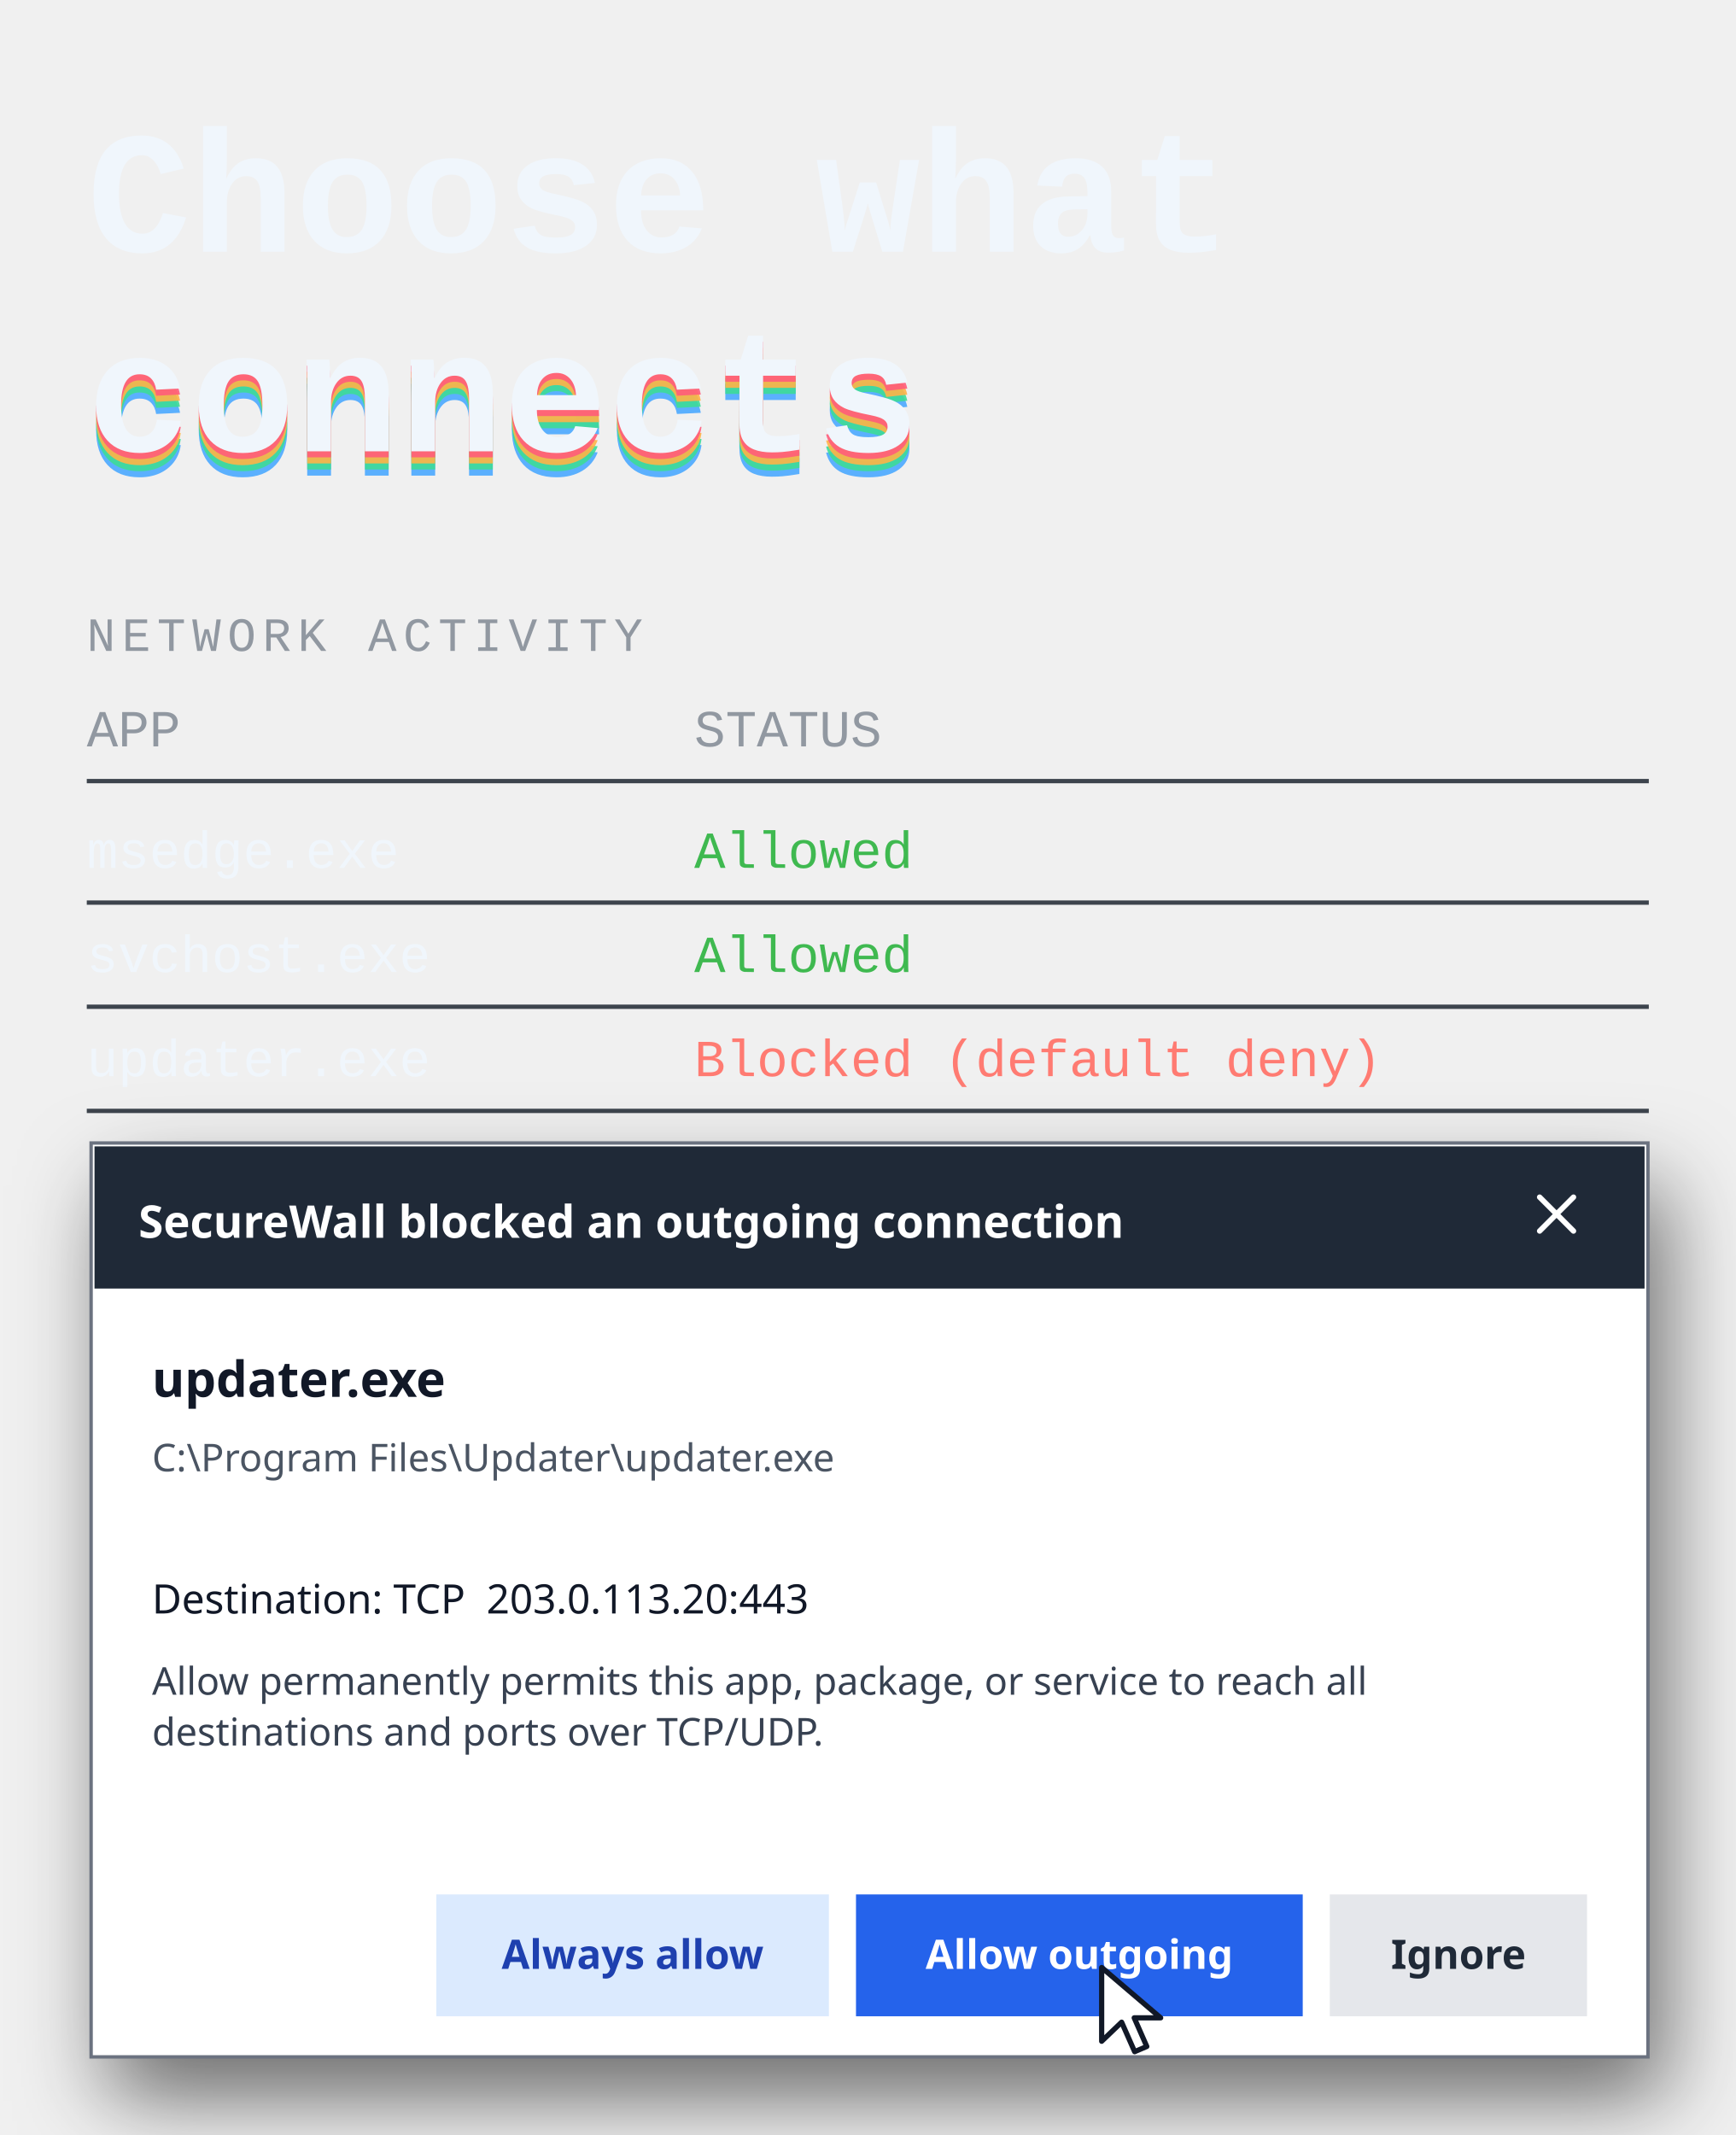
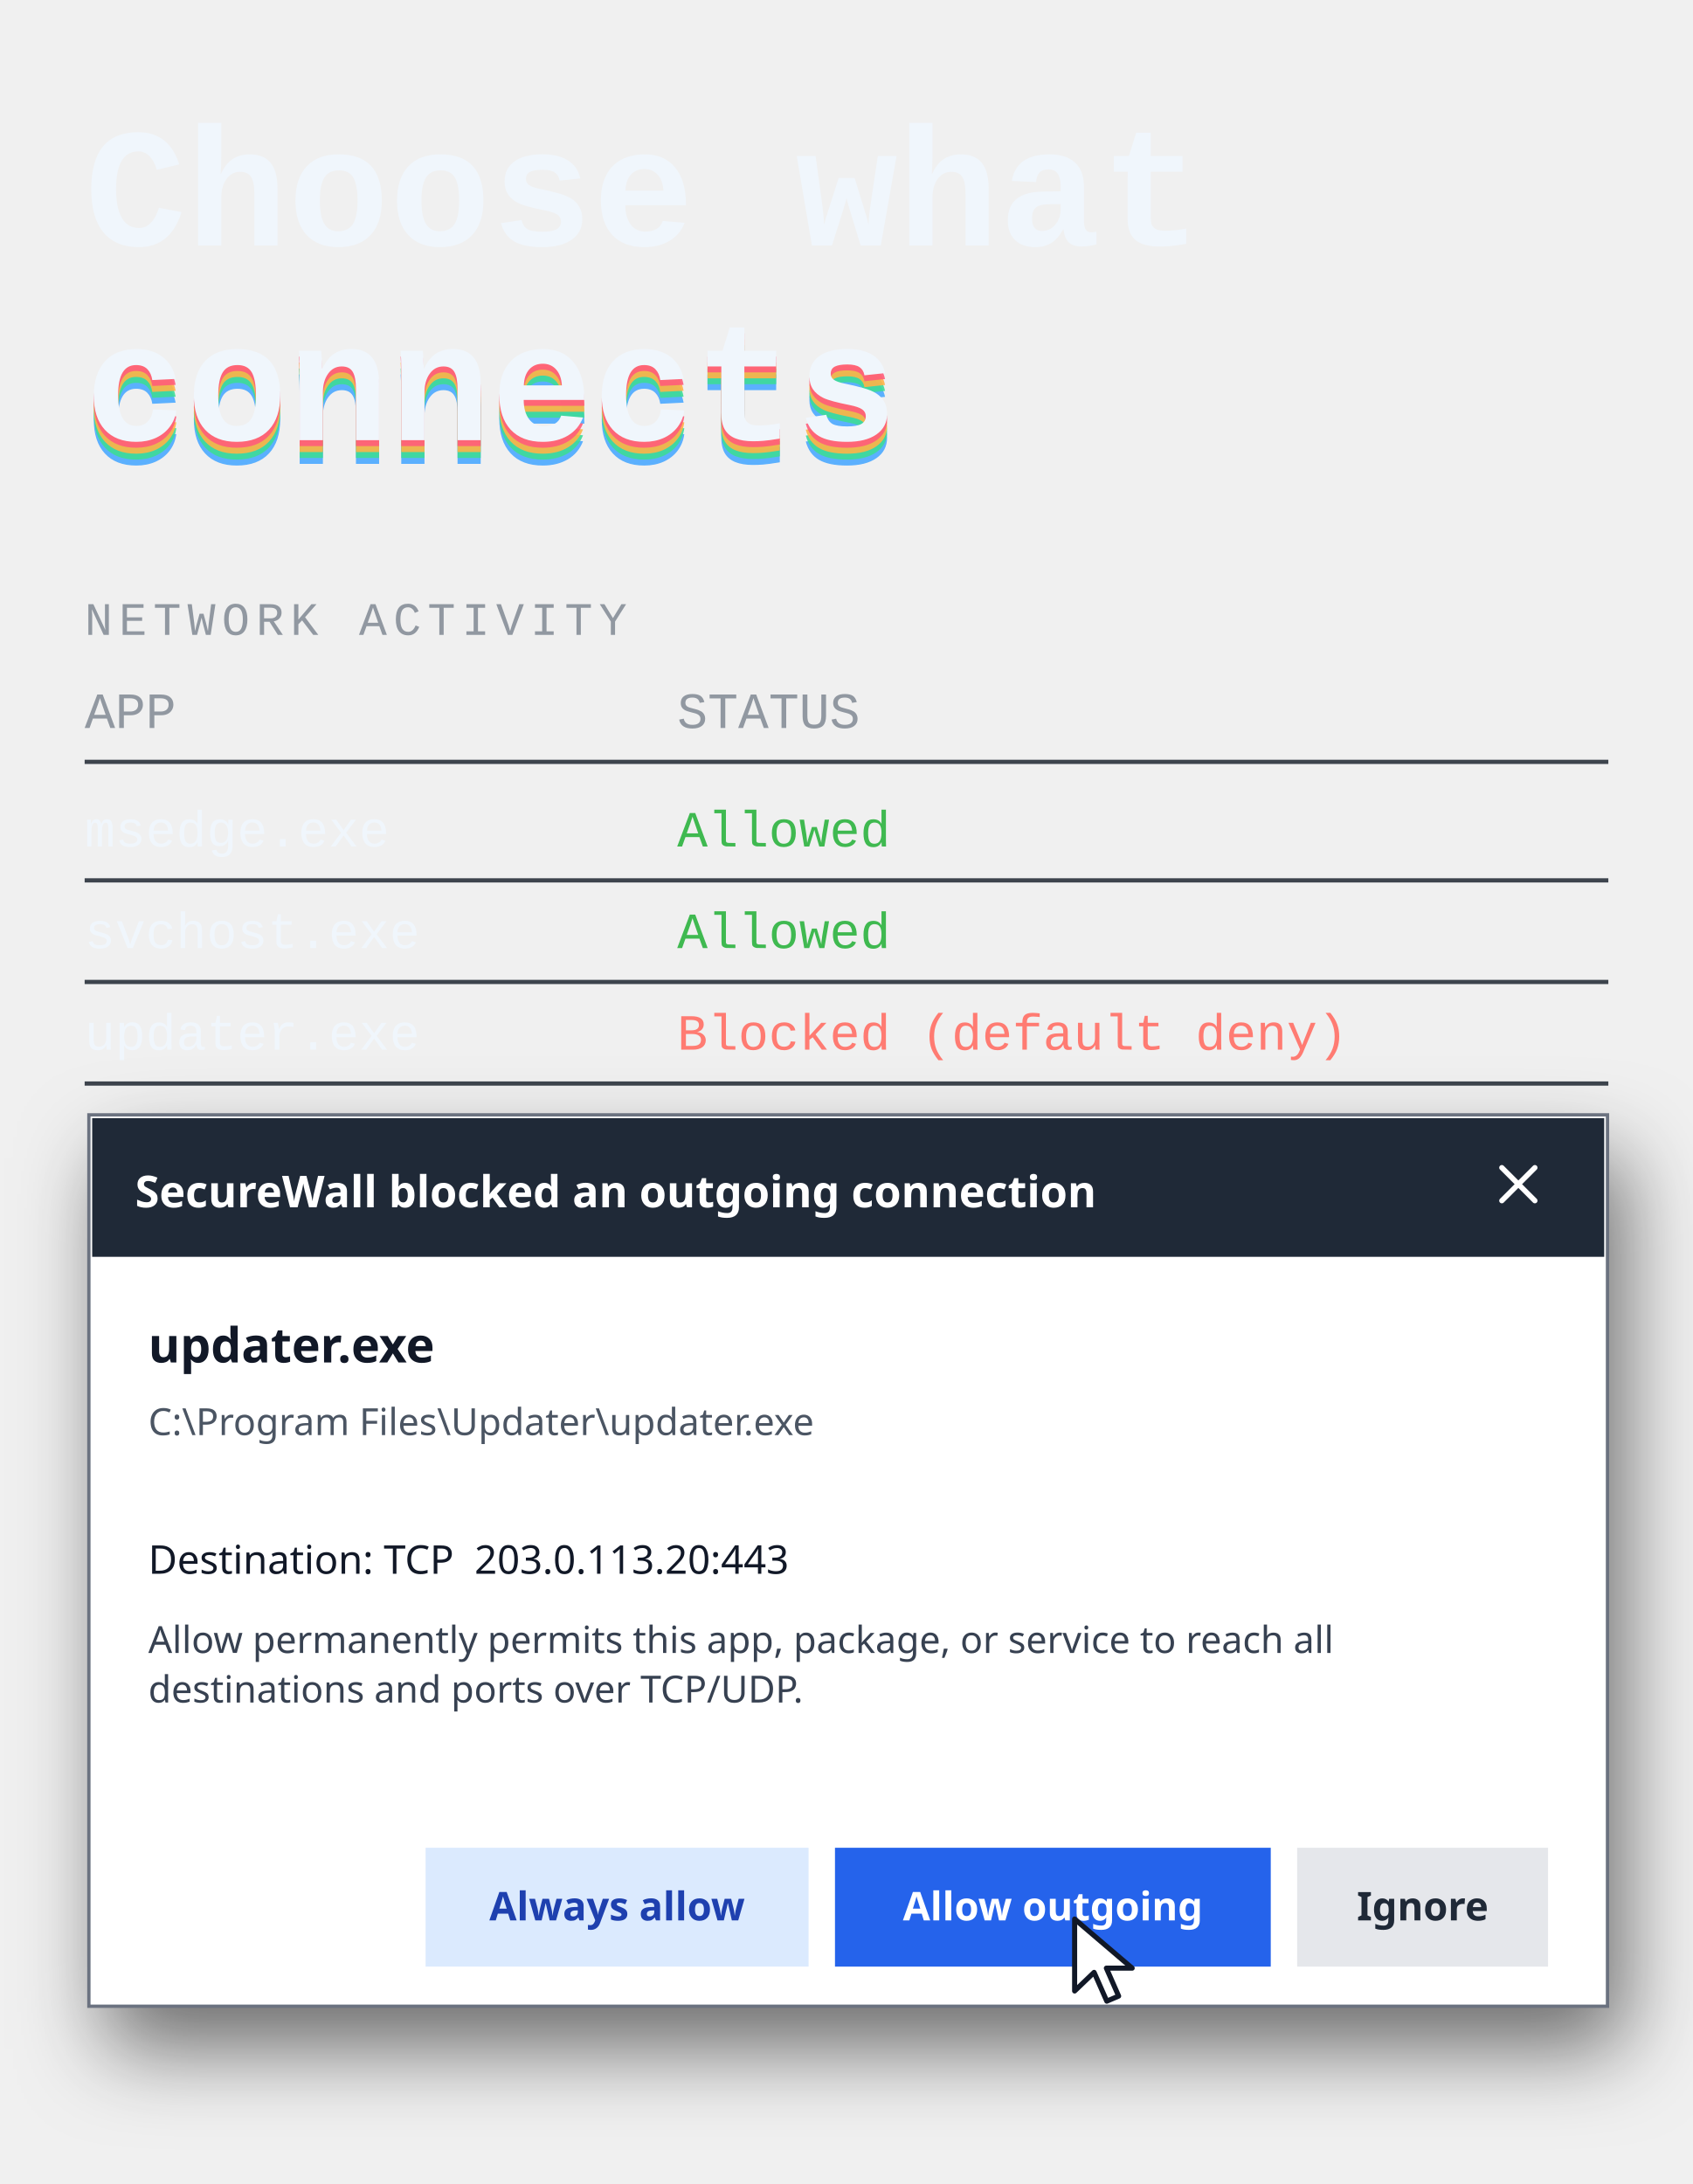
- <svg xmlns="http://www.w3.org/2000/svg" viewBox="0 0 400 492" width="400" height="492" role="img" aria-label="Animated illustration: SecureWall lists updater.exe as &quot;Blocked (default deny)&quot; in Network Activity, shows its &quot;SecureWall blocked an outgoing connection&quot; popup in the bottom-right corner, the cursor clicks &quot;Allow outgoing&quot;, and the app's next connection is listed as &quot;Allowed&quot;.">
+ <svg xmlns="http://www.w3.org/2000/svg" viewBox="0 0 400 516" width="400" height="516" role="img" aria-label="Animated illustration: SecureWall lists updater.exe as &quot;Blocked (default deny)&quot; in Network Activity, shows its &quot;SecureWall blocked an outgoing connection&quot; popup in the corner of the screen, the cursor clicks &quot;Allow outgoing&quot;, and the app's next connection is listed as &quot;Allowed&quot;.">
  <style>
  .ink{fill:#f0f6fc} .mute{fill:#9198a1} .blk{fill:#ff7b72} .alw{fill:#3fb950}
  .rb{animation:rb 10s linear infinite}
  .ra{opacity:0;animation:ra 10s linear infinite}
  .pop{animation:pop 10s cubic-bezier(.2,.7,.2,1) infinite}
  .cur{animation:cur 10s ease-in-out infinite}
  .press{animation:press 10s linear infinite}
  @keyframes rb{0%,4%{opacity:0}8%,92%{opacity:1}97%,100%{opacity:0}}
  @keyframes ra{0%,56%{opacity:0}60%,92%{opacity:1}97%,100%{opacity:0}}
  @keyframes pop{0%,10%{opacity:0;transform:translateY(28px)}17%,46%{opacity:1;transform:translateY(0)}52%,100%{opacity:0;transform:translateY(28px)}}
  @keyframes cur{0%,18%{opacity:0;transform:translate(60px,70px)}22%{opacity:1}36%,46%{opacity:1;transform:translate(0,0)}52%,100%{opacity:0;transform:translate(0,0)}}
  @keyframes press{0%,39%{opacity:0}40%,45%{opacity:.28}46%,100%{opacity:0}}
  @media (prefers-reduced-motion:reduce){
    .rb,.ra,.pop,.cur,.press{animation:none!important}
    .rb,.pop,.cur{opacity:1;transform:none}
    .ra,.press{opacity:0}
  }
</style>
  <defs>
    <filter id="sh" x="-20%" y="-20%" width="140%" height="150%">
      <feGaussianBlur stdDeviation="10" />
    </filter>
  </defs>
  <g font-family="ui-monospace,'Cascadia Mono','SF Mono',Menlo,Consolas,'Liberation Mono',monospace" font-size="40" font-weight="700">
    <text class="ink" x="20" y="58">Choose what</text>
    <text x="20" y="109.6" fill="#4aa8ff" opacity="0.9">connects</text>
    <text x="20" y="108.2" fill="#3ddc97" opacity="0.9">connects</text>
    <text x="20" y="106.8" fill="#ffb347" opacity="0.9">connects</text>
    <text x="20" y="105.4" fill="#ff5c7a" opacity="0.9">connects</text>
    <text class="ink" x="20" y="104">connects</text>
  </g>
  <g font-family="ui-monospace,'Cascadia Mono','SF Mono',Menlo,Consolas,'Liberation Mono',monospace" font-size="12">
    <text class="mute" x="20" y="150" font-size="11" letter-spacing="1.5">NETWORK ACTIVITY</text>
    <text class="mute" x="20" y="172">APP</text>
    <text class="mute" x="160" y="172">STATUS</text>
    <line x1="20" x2="380" y1="180" y2="180" stroke="#3d444d" />
    <text class="ink" x="20" y="200">msedge.exe</text>
    <text class="alw" x="160" y="200">Allowed</text>
    <line x1="20" x2="380" y1="208" y2="208" stroke="#3d444d" />
    <text class="ink" x="20" y="224">svchost.exe</text>
    <text class="alw" x="160" y="224">Allowed</text>
    <line x1="20" x2="380" y1="232" y2="232" stroke="#3d444d" />
    <g class="rb">
      <text class="ink" x="20" y="248">updater.exe</text>
      <text class="blk" x="160" y="248">Blocked (default deny)</text>
      <line x1="20" x2="380" y1="256" y2="256" stroke="#3d444d" />
    </g>
    <g class="ra">
      <text class="ink" x="20" y="272">updater.exe</text>
      <text class="alw" x="160" y="272">Allowed</text>
      <line x1="20" x2="380" y1="280" y2="280" stroke="#3d444d" />
    </g>
  </g>
  <g class="pop">
    <rect x="25" y="273.4" width="358.8" height="210.6" fill="#000" opacity="0.55" filter="url(#sh)" />
    <g transform="translate(21 263.4) scale(0.78)">
      <rect x="0" y="0" width="460" height="270" fill="#FFFFFF" stroke="#6B7280" stroke-width="1" />
      <rect x="1" y="1" width="458" height="42" fill="#1F2937" />
      <text x="14" y="28" fill="#FFFFFF" font-family="'Segoe UI',-apple-system,BlinkMacSystemFont,'Noto Sans',Helvetica,Arial,sans-serif" font-size="13.333" font-weight="600">SecureWall blocked an outgoing connection</text>
      <path d="M428 16l10 10m0 -10l-10 10" stroke="#FFFFFF" stroke-width="1.6" stroke-linecap="round" />
      <text x="18" y="75" fill="#111827" font-family="'Segoe UI',-apple-system,BlinkMacSystemFont,'Noto Sans',Helvetica,Arial,sans-serif" font-size="14.667" font-weight="600">updater.exe</text>
      <text x="18" y="97" fill="#4B5563" font-family="'Segoe UI',-apple-system,BlinkMacSystemFont,'Noto Sans',Helvetica,Arial,sans-serif" font-size="11.333">C:\Program Files\Updater\updater.exe</text>
      <text x="18" y="139" fill="#111827" font-family="'Segoe UI',-apple-system,BlinkMacSystemFont,'Noto Sans',Helvetica,Arial,sans-serif" font-size="12" xml:space="preserve">Destination: TCP  203.0.113.20:443</text>
      <text x="18" y="163" fill="#374151" font-family="'Segoe UI',-apple-system,BlinkMacSystemFont,'Noto Sans',Helvetica,Arial,sans-serif" font-size="11.333">Allow permanently permits this app, package, or service to reach all</text>
      <text x="18" y="178" fill="#374151" font-family="'Segoe UI',-apple-system,BlinkMacSystemFont,'Noto Sans',Helvetica,Arial,sans-serif" font-size="11.333">destinations and ports over TCP/UDP.</text>
      <rect x="102" y="222" width="116" height="36" fill="#DBEAFE" />
      <text x="160" y="244" fill="#1E40AF" font-family="'Segoe UI',-apple-system,BlinkMacSystemFont,'Noto Sans',Helvetica,Arial,sans-serif" font-size="12" font-weight="600" text-anchor="middle">Always allow</text>
      <rect x="226" y="222" width="132" height="36" fill="#2563EB" />
      <rect class="press" x="226" y="222" width="132" height="36" fill="#000" opacity="0" />
      <text x="292" y="244" fill="#FFFFFF" font-family="'Segoe UI',-apple-system,BlinkMacSystemFont,'Noto Sans',Helvetica,Arial,sans-serif" font-size="12" font-weight="600" text-anchor="middle">Allow outgoing</text>
      <rect x="366" y="222" width="76" height="36" fill="#E5E7EB" />
      <text x="404" y="244" fill="#1F2937" font-family="'Segoe UI',-apple-system,BlinkMacSystemFont,'Noto Sans',Helvetica,Arial,sans-serif" font-size="12" font-weight="600" text-anchor="middle">Ignore</text>
    </g>
  </g>
  <g class="cur">
    <path transform="translate(253.9 453.4)" d="M0 0L0 17L4.6 12.6L7.6 19.4L10.4 18.2L7.5 11.6L13.6 11.6Z" fill="#FFFFFF" stroke="#111827" stroke-width="1.2" stroke-linejoin="round" />
  </g>
</svg>
